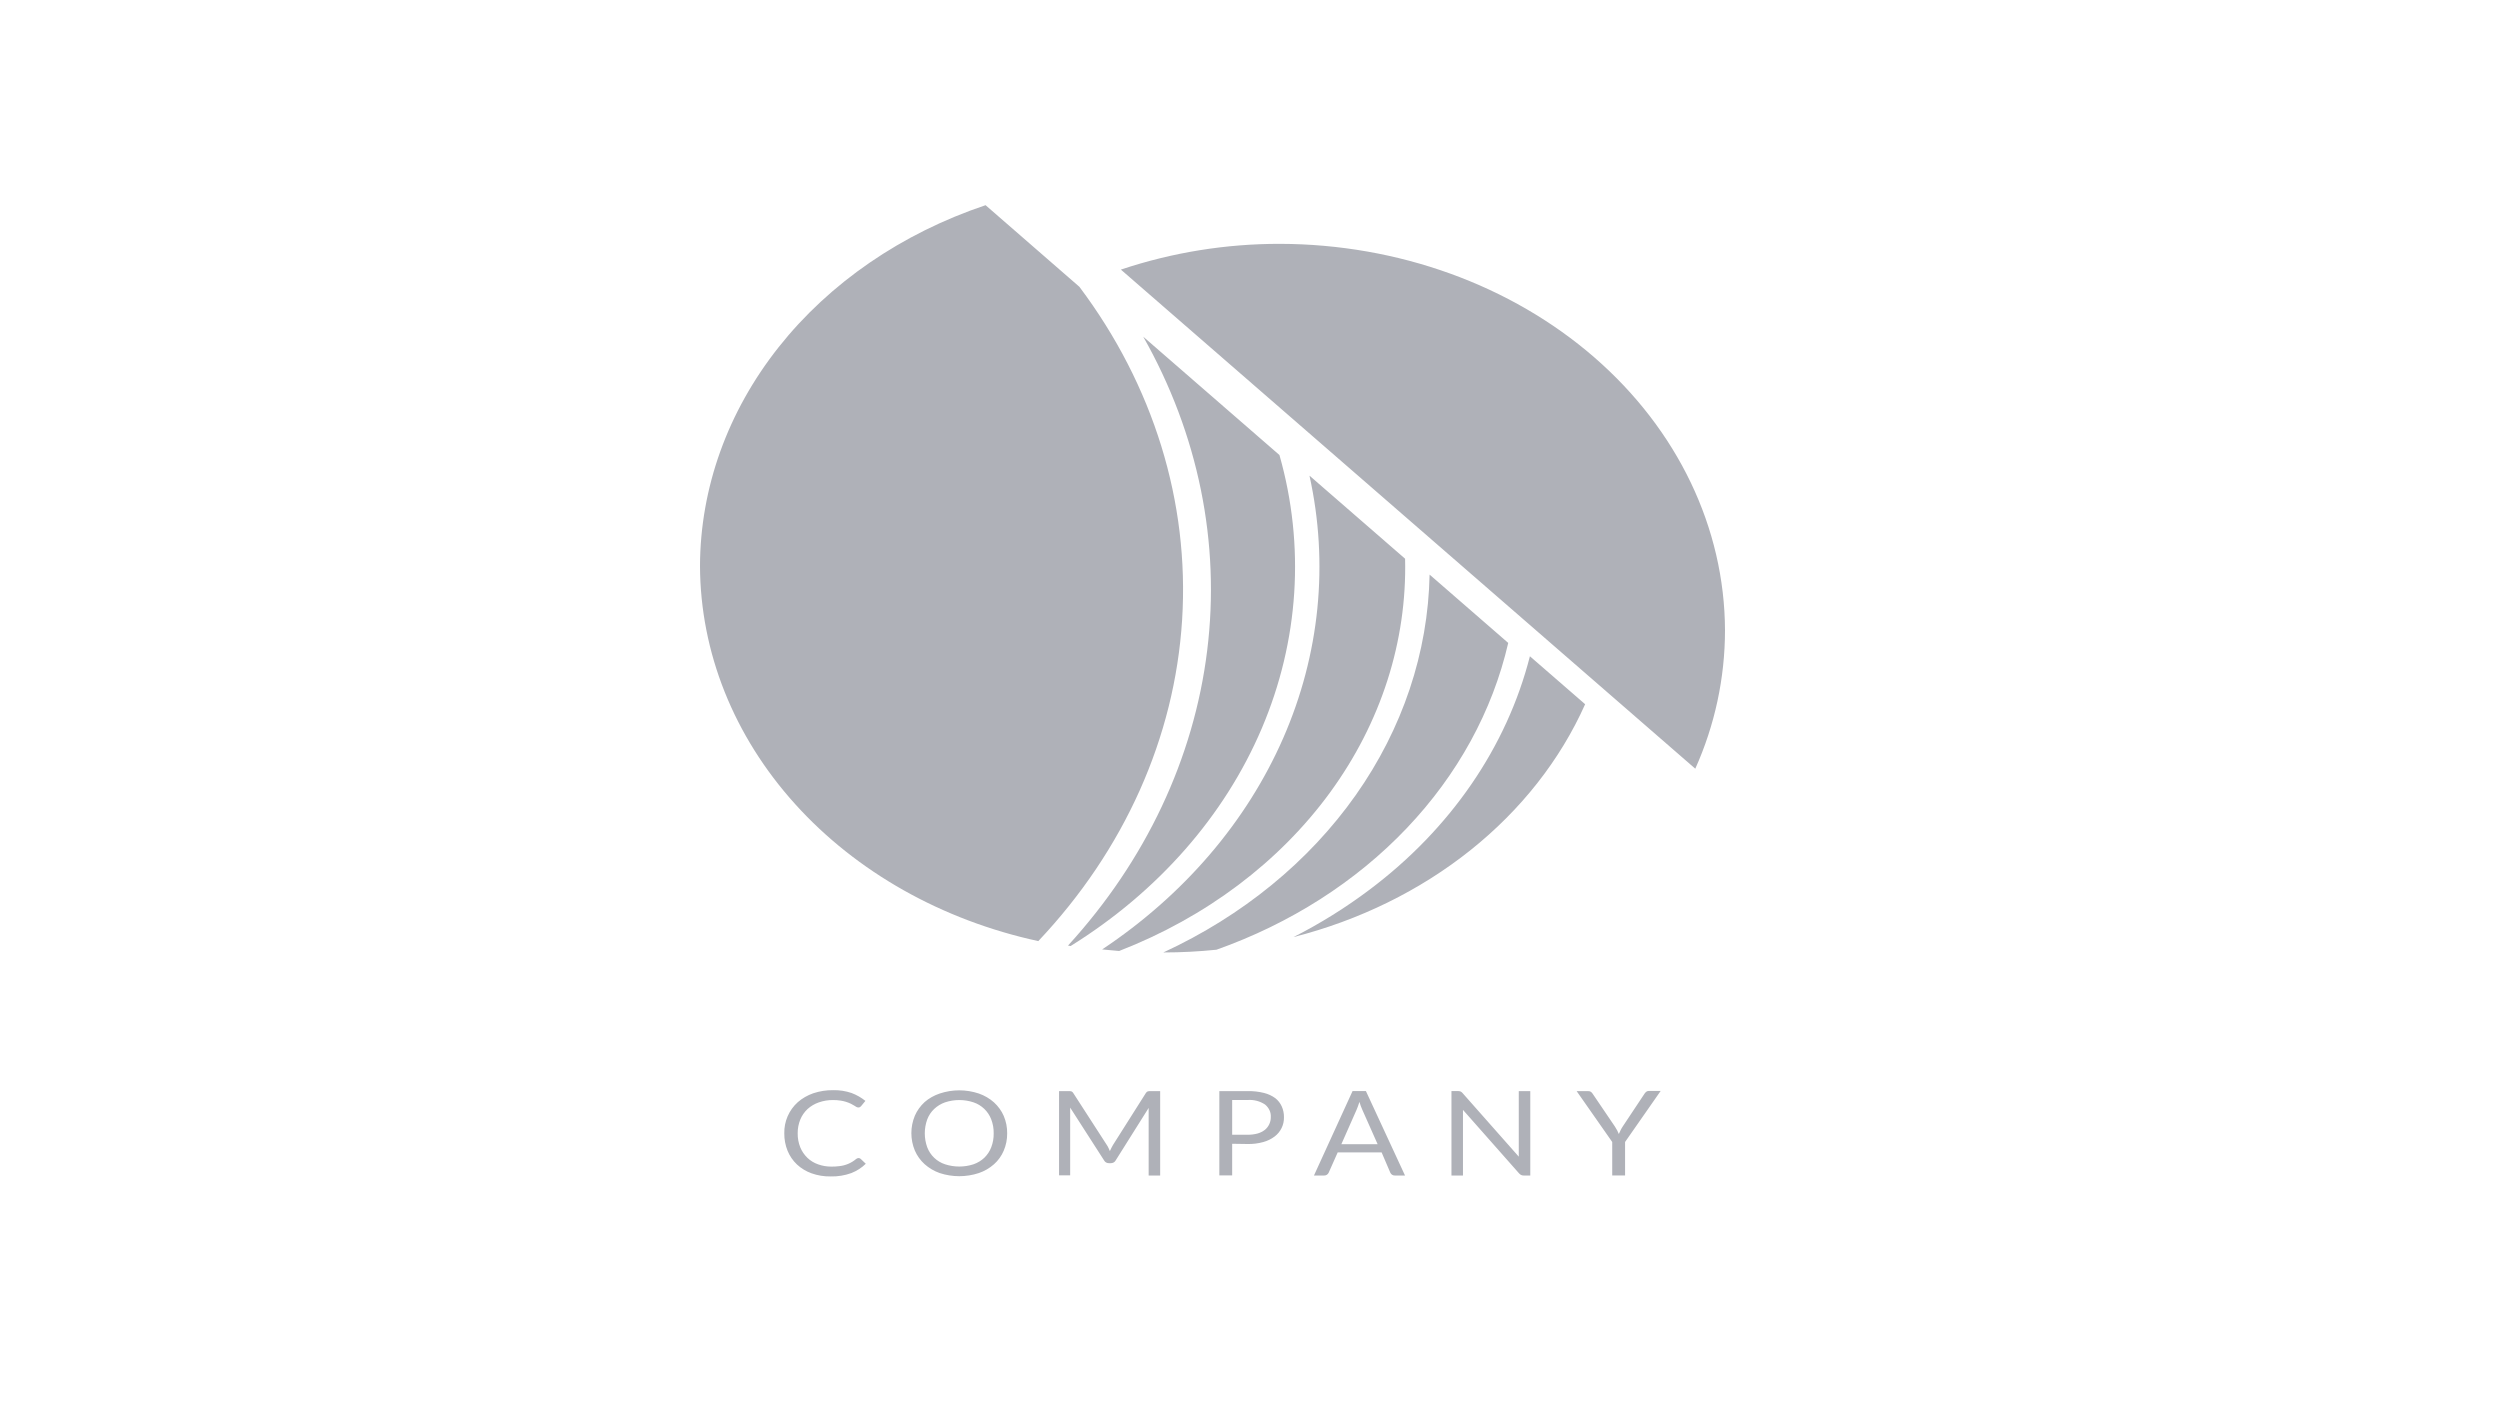
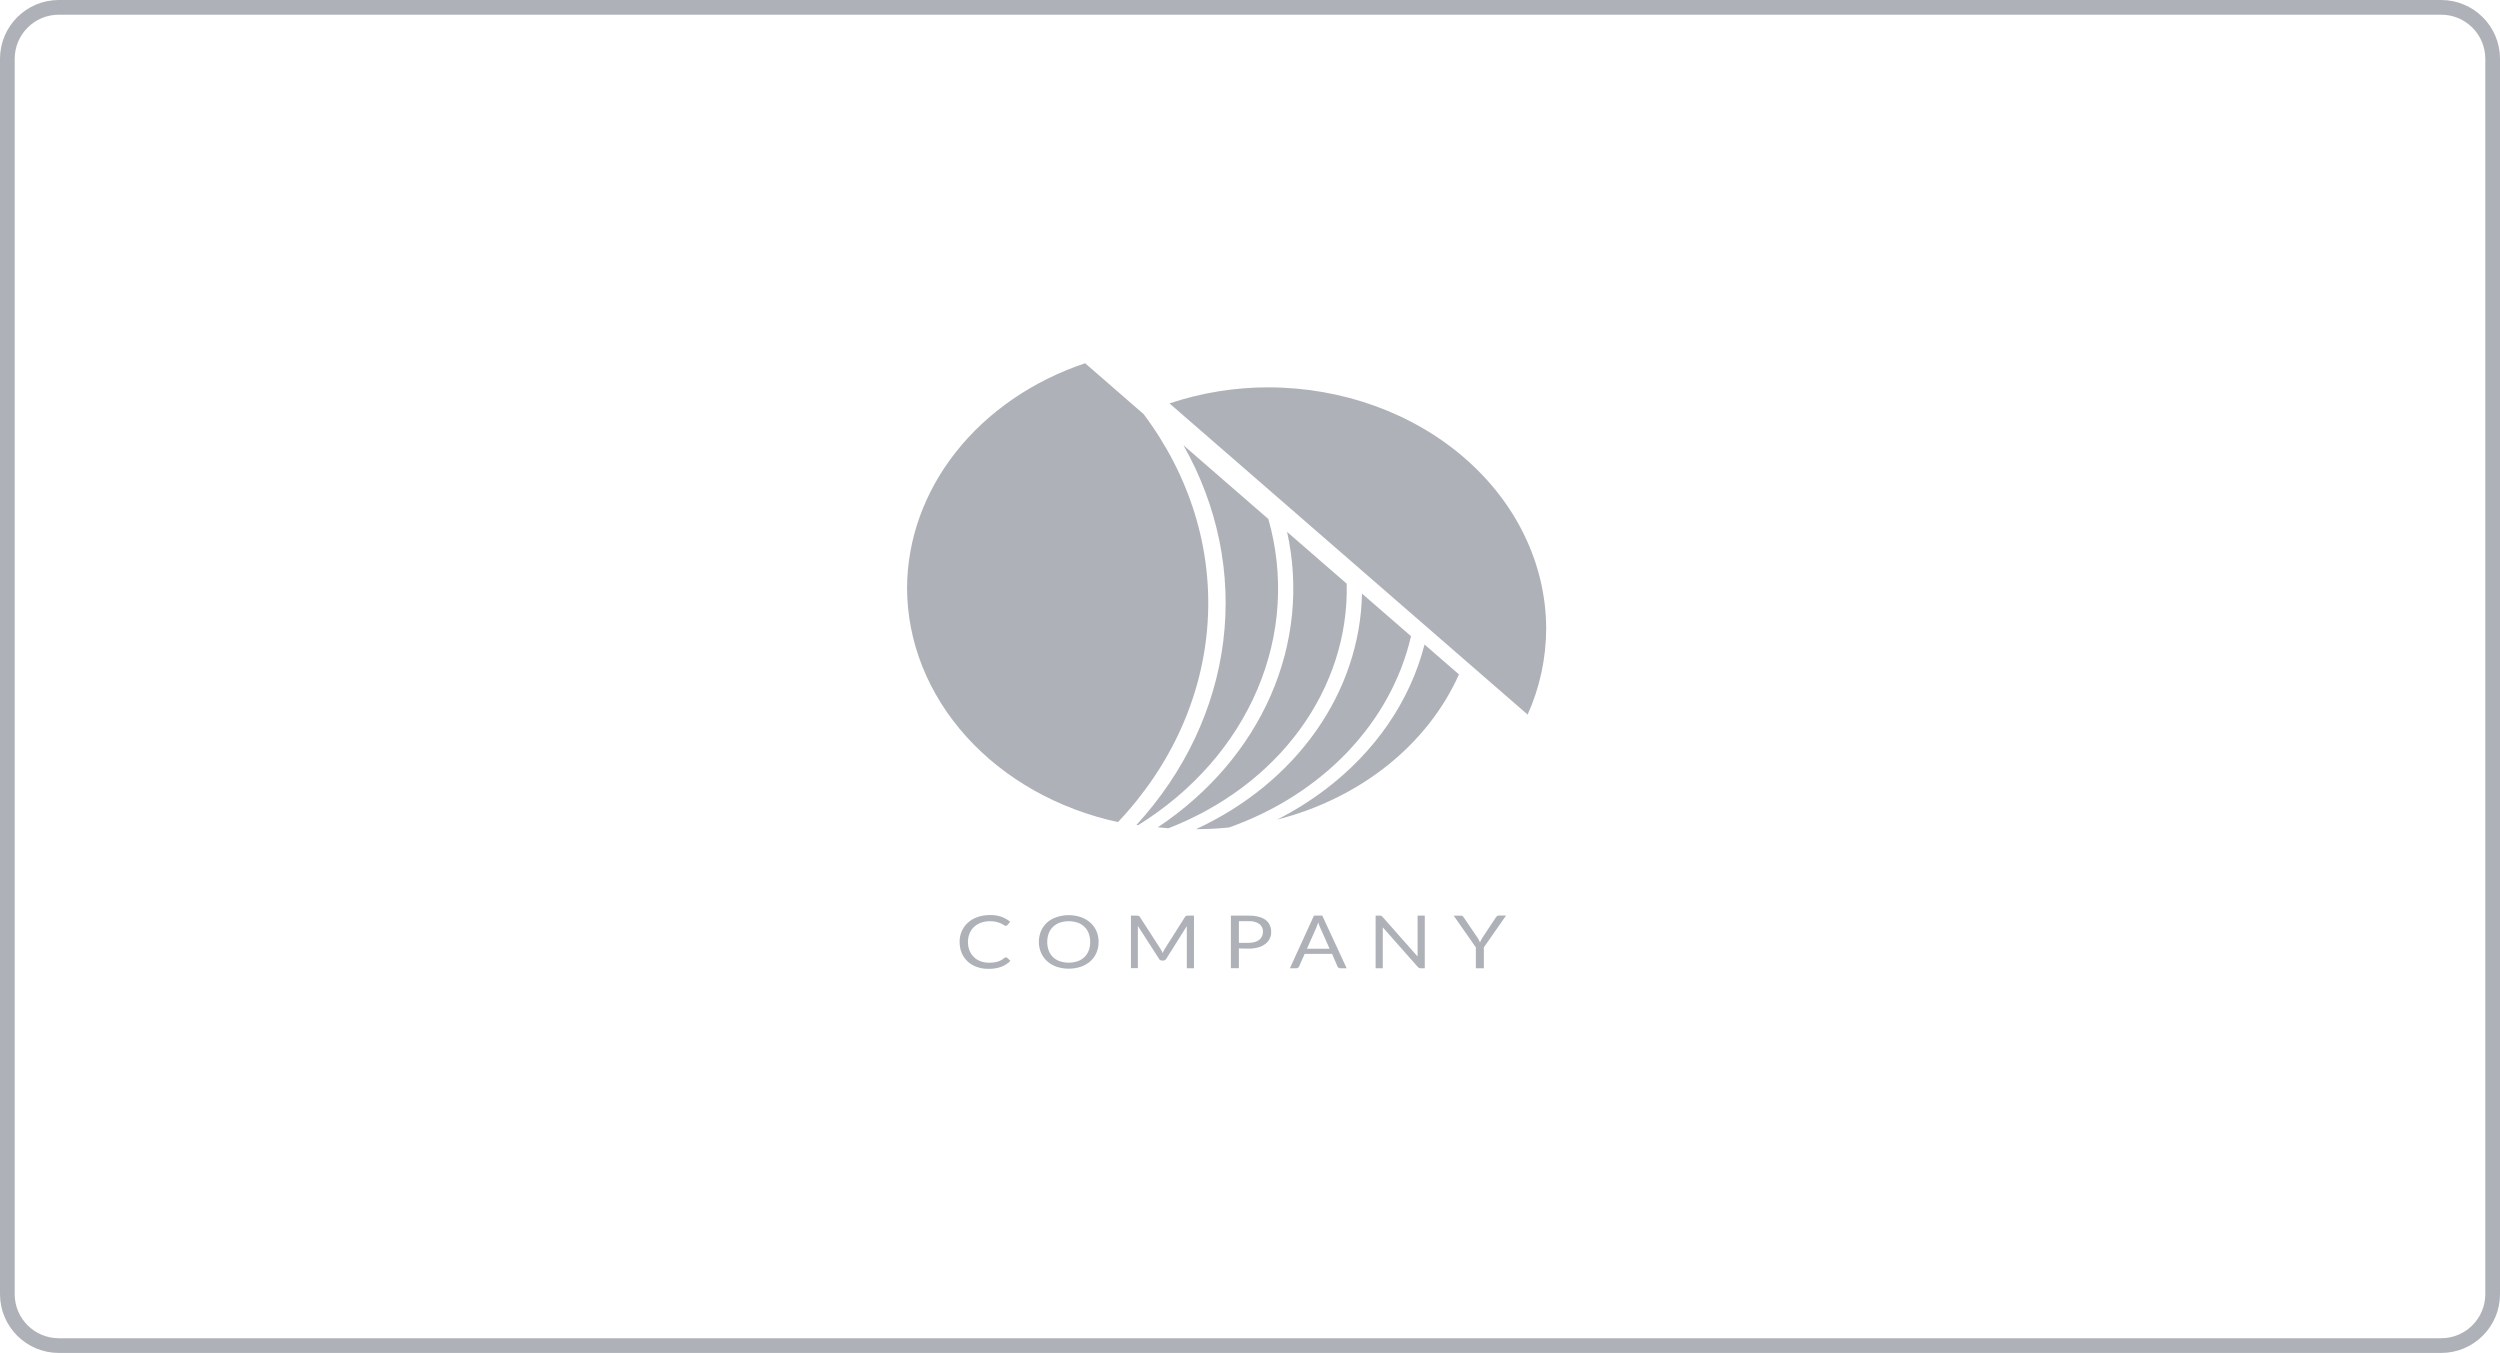
- <svg xmlns="http://www.w3.org/2000/svg" width="106" height="60" fill="none">
-   <path d="M36.406 49.101c.016 0 .032.004.046.01a.121.121 0 0 1 .039.024l.218.208c-.17.169-.379.304-.614.396a2.39 2.39 0 0 1-.87.142c-.28.005-.558-.04-.817-.133a1.794 1.794 0 0 1-.617-.374 1.674 1.674 0 0 1-.397-.578 1.926 1.926 0 0 1-.14-.742 1.724 1.724 0 0 1 .573-1.322c.186-.163.409-.291.654-.377.269-.09.555-.135.843-.132a2.27 2.27 0 0 1 .782.12c.216.082.414.195.587.335l-.183.222a.178.178 0 0 1-.046.04.125.125 0 0 1-.074.017.178.178 0 0 1-.08-.023l-.097-.06-.137-.076a1.548 1.548 0 0 0-.43-.132 1.891 1.891 0 0 0-.325-.024 1.76 1.76 0 0 0-.605.1 1.39 1.39 0 0 0-.475.28c-.136.128-.24.28-.308.445a1.5 1.5 0 0 0-.111.587 1.53 1.53 0 0 0 .111.597c.067.164.17.314.303.443.125.12.28.215.453.275.178.064.368.096.561.095.111.001.223-.005.333-.019a1.316 1.316 0 0 0 .72-.306.171.171 0 0 1 .103-.038ZM42.704 48.054a1.81 1.81 0 0 1-.147.737 1.594 1.594 0 0 1-.41.572 1.889 1.889 0 0 1-.645.375 2.655 2.655 0 0 1-1.658 0 1.91 1.91 0 0 1-.64-.377 1.678 1.678 0 0 1-.415-.578 1.922 1.922 0 0 1 0-1.475c.093-.216.234-.413.415-.58.182-.159.4-.282.64-.363a2.61 2.61 0 0 1 1.658 0c.242.085.461.213.643.376.18.165.32.36.412.571.101.238.151.489.147.742Zm-.572 0a1.566 1.566 0 0 0-.104-.593 1.22 1.22 0 0 0-.752-.722 1.918 1.918 0 0 0-1.205 0 1.295 1.295 0 0 0-.461.28 1.191 1.191 0 0 0-.295.443 1.737 1.737 0 0 0 0 1.184 1.209 1.209 0 0 0 .756.72c.388.127.816.127 1.205 0 .175-.061.332-.156.46-.277.131-.129.23-.28.292-.443.073-.19.108-.391.104-.592ZM47.001 48.675l.058.132c.021-.047.04-.09.062-.132a1.23 1.23 0 0 1 .071-.13l1.393-2.201c.028-.038.052-.062.08-.069a.373.373 0 0 1 .114-.012h.412v3.58h-.488V47.1a.938.938 0 0 1 0-.124L47.3 49.208a.203.203 0 0 1-.082.081.246.246 0 0 1-.12.03h-.079a.243.243 0 0 1-.12-.03.2.2 0 0 1-.081-.081l-1.443-2.246V49.835h-.471v-3.572h.411a.373.373 0 0 1 .115.012c.034.015.06.039.076.069l1.423 2.203a.76.76 0 0 1 .071.128ZM52.244 48.497v1.34H51.7v-3.574h1.216c.23-.004.458.023.679.078.176.044.34.12.48.223a.922.922 0 0 1 .272.35c.065.146.096.302.093.458a.993.993 0 0 1-.395.815c-.14.107-.305.188-.483.236a2.3 2.3 0 0 1-.657.083l-.66-.01Zm0-.384h.66c.143.002.286-.017.423-.054a.924.924 0 0 0 .305-.154.686.686 0 0 0 .25-.538.605.605 0 0 0-.054-.291.69.69 0 0 0-.19-.244 1.172 1.172 0 0 0-.734-.192h-.66v1.473ZM59.573 49.842h-.43a.205.205 0 0 1-.12-.033.222.222 0 0 1-.072-.083l-.37-.864h-1.863l-.384.864a.205.205 0 0 1-.19.116h-.432l1.636-3.58h.567l1.658 3.58Zm-2.7-1.329h1.538l-.648-1.457c-.05-.11-.09-.222-.123-.336l-.063.187c-.019.057-.04.11-.06.152l-.643 1.454ZM61.929 46.28c.032.015.06.037.081.063l2.386 2.699v-2.779h.488v3.58h-.272a.265.265 0 0 1-.112-.022.299.299 0 0 1-.088-.066l-2.382-2.696a.974.974 0 0 1 0 .123v2.66h-.488v-3.58h.289c.033 0 .067.006.098.017ZM68.903 48.419v1.421h-.545V48.42l-1.508-2.156h.488a.197.197 0 0 1 .117.03c.03.024.055.051.074.081l.943 1.391c.038.06.071.114.098.166.028.052.05.102.069.151l.07-.154c.027-.056.058-.11.093-.163l.93-1.4a.376.376 0 0 1 .07-.076.182.182 0 0 1 .118-.035h.493l-1.51 2.165ZM46.731 40.256c.237.026.477.047.72.066 3.679-1.43 6.791-3.77 8.948-6.728 2.156-2.958 3.261-6.403 3.177-9.904l-4.054-3.522c.824 3.727.438 7.58-1.114 11.128-1.553 3.548-4.21 6.65-7.677 8.96Z" fill="#AFB1B8" />
-   <path d="m45.284 40.092.109.02c3.704-2.303 6.527-5.517 8.106-9.228 1.579-3.711 1.84-7.749.75-11.59l-5.775-5.017c2.335 4.124 3.276 8.74 2.71 13.31-.564 4.57-2.61 8.906-5.9 12.505ZM64.868 27.826c-.981 3.847-3.364 7.316-6.794 9.893a21.629 21.629 0 0 1-3.229 2.013c2.794-.713 5.361-1.974 7.505-3.686s3.807-3.829 4.86-6.187l-2.342-2.033Z" fill="#AFB1B8" />
-   <path d="m63.949 27.26-3.334-2.897c-.064 3.303-1.145 6.531-3.13 9.348-1.986 2.818-4.804 5.122-8.16 6.673h.016c.748 0 1.495-.04 2.238-.116 3.137-1.113 5.909-2.883 8.067-5.153 2.159-2.27 3.637-4.968 4.303-7.855ZM45.766 12.16 41.788 8.7c-3.556 1.194-6.614 3.293-8.775 6.022-2.16 2.73-3.322 5.961-3.333 9.274.013 3.66 1.431 7.212 4.03 10.093 2.597 2.88 6.227 4.927 10.314 5.814 3.648-3.862 5.785-8.634 6.098-13.623.313-4.99-1.213-9.935-4.356-14.12ZM73.14 26.727c-.014-4.342-2.006-8.503-5.54-11.574-3.534-3.07-8.324-4.801-13.322-4.814a21.18 21.18 0 0 0-6.753 1.092L71.88 32.593a14.352 14.352 0 0 0 1.26-5.866Z" fill="#AFB1B8" />
+ <svg xmlns="http://www.w3.org/2000/svg" width="170" height="92" fill="none">
+   <rect x=".5" y=".5" width="169" height="91" rx="3.5" stroke="#AFB1B8" />
+   <path d="M68.406 65.101c.016 0 .032.004.046.01a.121.121 0 0 1 .039.024l.218.208c-.17.169-.379.304-.614.396a2.39 2.39 0 0 1-.87.142c-.28.005-.558-.04-.817-.133a1.794 1.794 0 0 1-.617-.374 1.674 1.674 0 0 1-.397-.578 1.926 1.926 0 0 1-.14-.742 1.724 1.724 0 0 1 .573-1.322c.186-.163.409-.291.654-.377.269-.09.555-.135.843-.132a2.27 2.27 0 0 1 .782.12c.216.082.415.195.587.335l-.183.222a.178.178 0 0 1-.047.04.125.125 0 0 1-.073.017.178.178 0 0 1-.08-.023l-.097-.06-.137-.076a1.548 1.548 0 0 0-.43-.132 1.891 1.891 0 0 0-.325-.024 1.76 1.76 0 0 0-.605.1 1.39 1.39 0 0 0-.475.28c-.136.128-.24.28-.308.445a1.5 1.5 0 0 0-.112.587 1.53 1.53 0 0 0 .112.597c.067.164.17.314.303.443.125.12.28.215.453.275.178.064.369.097.561.095.112.001.223-.005.333-.019a1.316 1.316 0 0 0 .72-.306.171.171 0 0 1 .103-.038ZM74.704 64.054a1.81 1.81 0 0 1-.147.737 1.594 1.594 0 0 1-.41.572 1.889 1.889 0 0 1-.645.375 2.655 2.655 0 0 1-1.658 0 1.91 1.91 0 0 1-.64-.376 1.678 1.678 0 0 1-.415-.578 1.922 1.922 0 0 1 0-1.476c.093-.216.234-.413.415-.58.182-.159.4-.282.64-.363a2.61 2.61 0 0 1 1.658 0c.242.085.461.213.643.376.18.165.32.36.412.571.101.238.151.489.147.742Zm-.572 0a1.566 1.566 0 0 0-.104-.593 1.22 1.22 0 0 0-.752-.722 1.918 1.918 0 0 0-1.205 0 1.295 1.295 0 0 0-.461.28 1.191 1.191 0 0 0-.295.443 1.737 1.737 0 0 0 0 1.184 1.209 1.209 0 0 0 .756.72c.388.127.816.127 1.205 0 .175-.061.332-.156.46-.277.131-.129.23-.28.292-.443.073-.19.108-.391.104-.592ZM79.001 64.675l.057.132c.022-.047.041-.09.063-.132a1.23 1.23 0 0 1 .071-.13l1.393-2.201c.028-.038.052-.062.08-.069a.373.373 0 0 1 .114-.012h.412v3.58h-.488V63.1a.938.938 0 0 1 0-.124L79.3 65.208a.203.203 0 0 1-.082.081.246.246 0 0 1-.12.03h-.079a.243.243 0 0 1-.12-.03.2.2 0 0 1-.081-.081l-1.443-2.246V65.835h-.471v-3.572h.411a.373.373 0 0 1 .115.012c.034.015.06.039.076.069l1.423 2.203a.76.76 0 0 1 .071.128ZM84.244 64.497v1.34H83.7v-3.574h1.216c.23-.004.458.023.679.078.176.044.34.12.48.223a.922.922 0 0 1 .272.35c.065.146.096.302.093.458a.993.993 0 0 1-.395.815c-.14.107-.305.188-.483.236a2.3 2.3 0 0 1-.657.083l-.66-.01Zm0-.384h.66c.143.002.286-.017.423-.054a.924.924 0 0 0 .305-.154.686.686 0 0 0 .25-.538.605.605 0 0 0-.054-.291.69.69 0 0 0-.19-.244 1.172 1.172 0 0 0-.734-.192h-.66v1.473ZM91.573 65.842h-.43a.205.205 0 0 1-.12-.033.222.222 0 0 1-.072-.083l-.37-.864h-1.863l-.384.864a.205.205 0 0 1-.19.116h-.432l1.636-3.58h.567l1.658 3.58Zm-2.7-1.329h1.538l-.648-1.457c-.05-.11-.09-.222-.123-.336l-.063.187c-.019.057-.04.11-.06.152l-.643 1.454ZM93.929 62.28c.032.015.06.037.081.063l2.386 2.699v-2.779h.488v3.58h-.272a.265.265 0 0 1-.112-.022.299.299 0 0 1-.088-.066l-2.382-2.696a.974.974 0 0 1 0 .123v2.66h-.488v-3.58h.289c.033 0 .067.006.098.017ZM100.903 64.419v1.421h-.545V64.42l-1.508-2.156h.488a.197.197 0 0 1 .117.03c.03.024.055.051.074.081l.943 1.391c.038.06.071.114.098.166.028.052.049.102.069.151l.07-.154c.027-.056.058-.11.093-.163l.93-1.4a.35.35 0 0 1 .071-.076.181.181 0 0 1 .117-.035h.493l-1.51 2.165ZM78.731 56.256c.238.026.478.047.72.066 3.679-1.43 6.791-3.77 8.948-6.728 2.156-2.958 3.261-6.403 3.177-9.904l-4.054-3.522c.824 3.727.438 7.58-1.114 11.128-1.553 3.548-4.21 6.65-7.677 8.96Z" fill="#AFB1B8" />
+   <path d="m77.284 56.092.109.02c3.704-2.303 6.528-5.517 8.106-9.228 1.579-3.711 1.84-7.749.75-11.59l-5.775-5.017c2.335 4.124 3.275 8.74 2.71 13.31-.564 4.57-2.61 8.906-5.9 12.505ZM96.868 43.827c-.981 3.846-3.364 7.315-6.794 9.892a21.629 21.629 0 0 1-3.229 2.013c2.794-.713 5.361-1.974 7.505-3.686s3.807-3.829 4.86-6.187l-2.342-2.032Z" fill="#AFB1B8" />
+   <path d="m95.949 43.26-3.334-2.897c-.064 3.303-1.145 6.531-3.13 9.348-1.986 2.818-4.804 5.122-8.16 6.673h.016c.748 0 1.495-.04 2.238-.116 3.137-1.113 5.909-2.883 8.067-5.153 2.159-2.27 3.637-4.968 4.303-7.855ZM77.766 28.16l-3.978-3.46c-3.556 1.194-6.614 3.293-8.775 6.022-2.16 2.73-3.322 5.962-3.333 9.274.013 3.66 1.431 7.212 4.03 10.093 2.597 2.88 6.227 4.927 10.314 5.814 3.648-3.862 5.784-8.634 6.098-13.623.313-4.99-1.213-9.935-4.356-14.12ZM105.14 42.727c-.014-4.342-2.006-8.503-5.54-11.574-3.534-3.07-8.324-4.801-13.322-4.813a21.18 21.18 0 0 0-6.753 1.091l24.355 21.162a14.358 14.358 0 0 0 1.26-5.866Z" fill="#AFB1B8" />
</svg>
